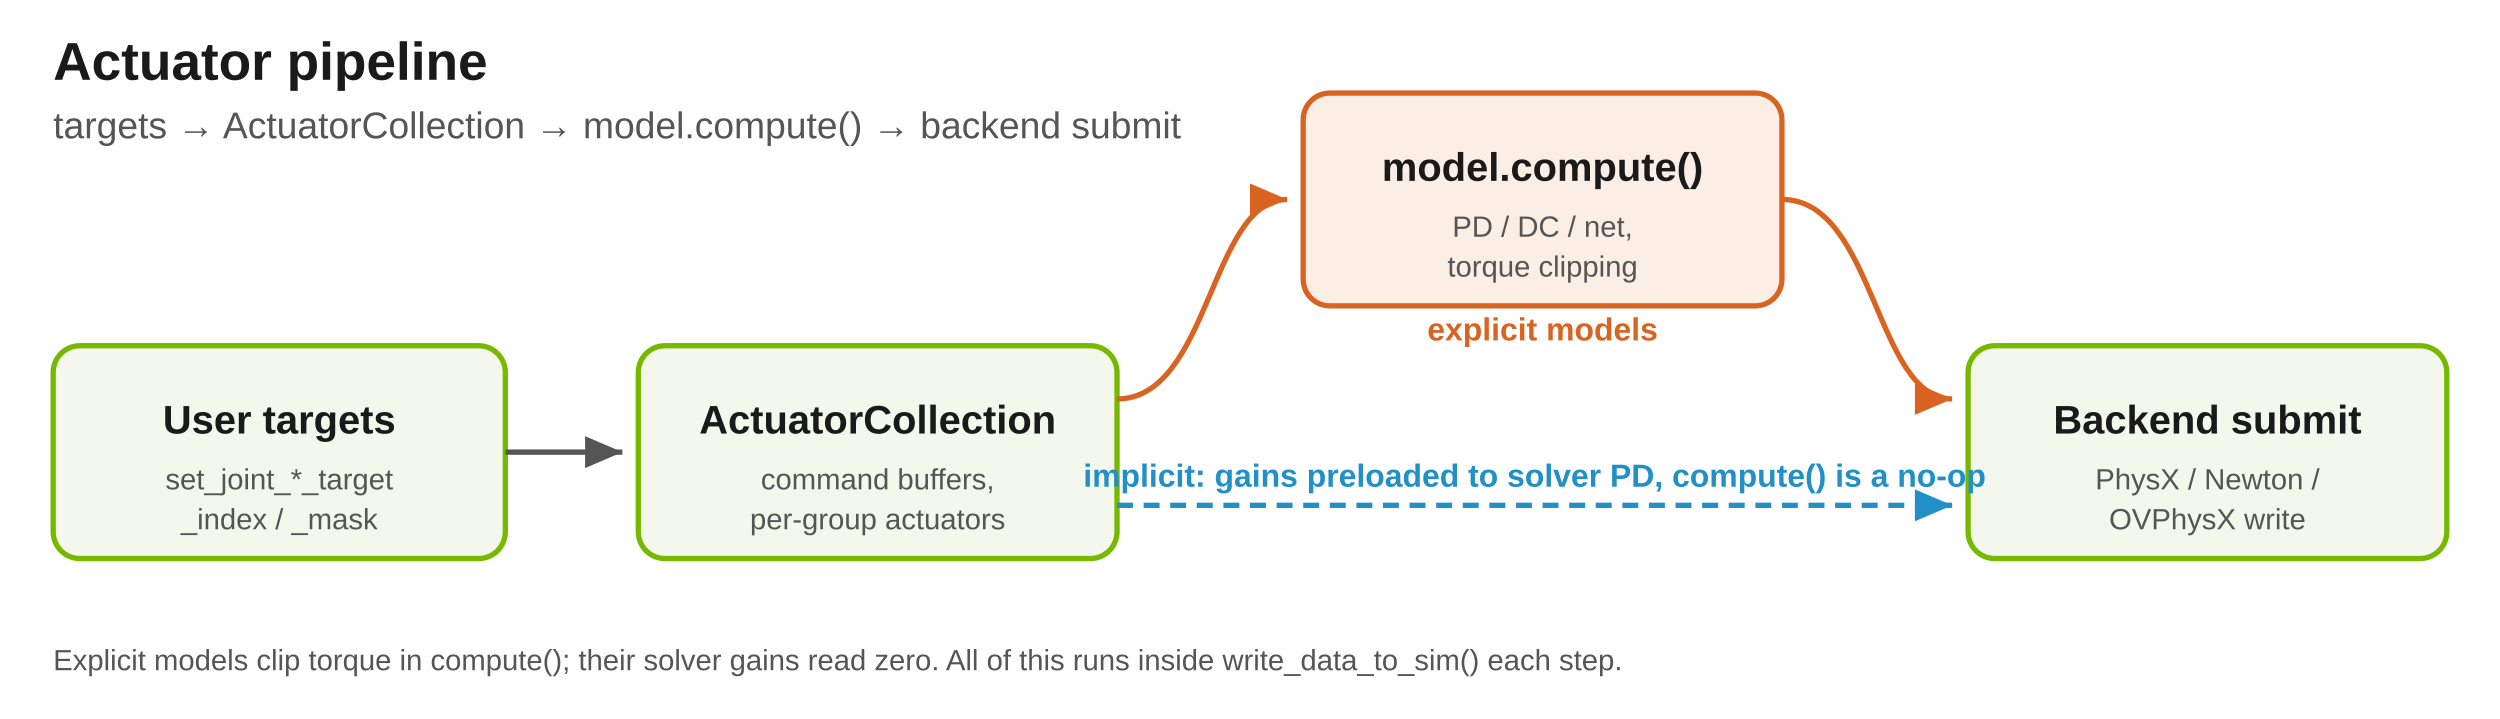
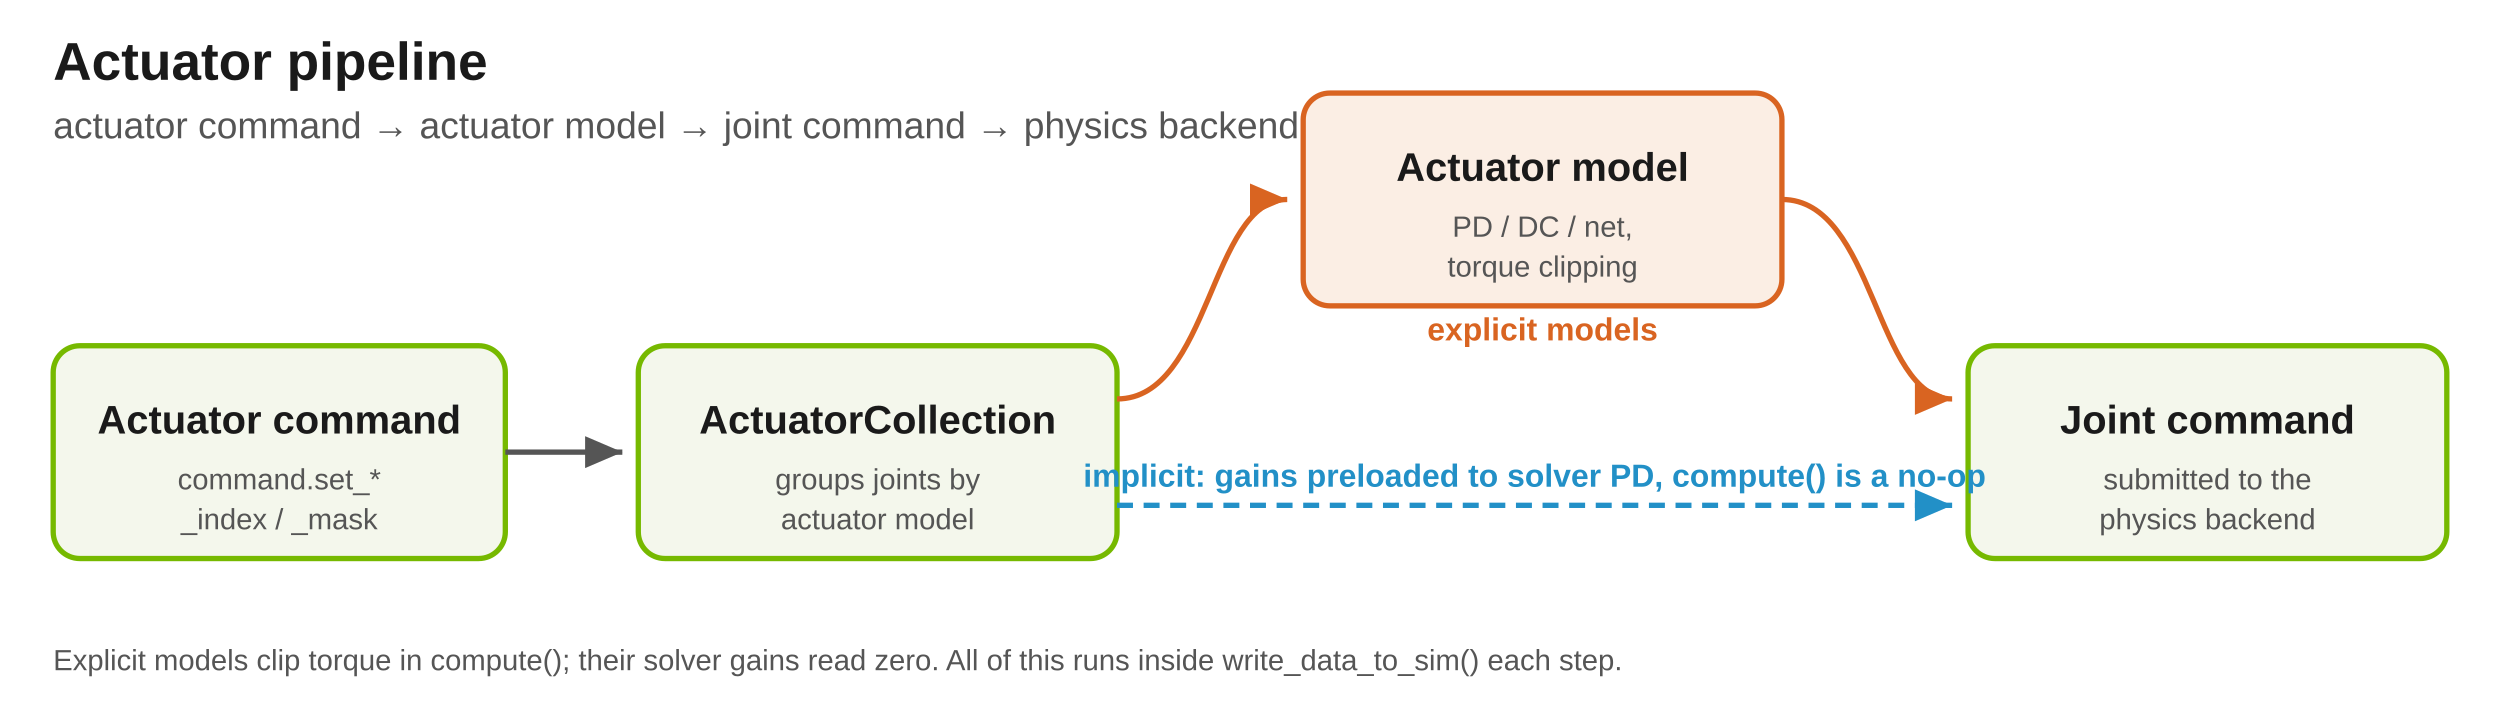
<svg xmlns="http://www.w3.org/2000/svg" width="940" height="270" viewBox="0 0 940 270" font-family="'NVIDIA Sans', Arial, sans-serif">
  <defs>
    <marker id="arrow-explicit-l" markerWidth="9" markerHeight="9" refX="7" refY="3" orient="auto" markerUnits="strokeWidth">
      <path d="M0,0 L7,3 L0,6 Z" fill="#d96421" />
    </marker>
    <marker id="arrow-implicit-l" markerWidth="9" markerHeight="9" refX="7" refY="3" orient="auto" markerUnits="strokeWidth">
      <path d="M0,0 L7,3 L0,6 Z" fill="#2290c7" />
    </marker>
    <marker id="arrow-flow-l" markerWidth="9" markerHeight="9" refX="7" refY="3" orient="auto" markerUnits="strokeWidth">
      <path d="M0,0 L7,3 L0,6 Z" fill="#555555" />
    </marker>
  </defs>
  <text x="20" y="30" font-size="20" font-weight="bold" fill="#1a1a1a">Actuator pipeline</text>
-   <text x="20" y="52" font-size="14" fill="#555555">targets → ActuatorCollection → model.compute() → backend submit</text>
+   <text x="20" y="52" font-size="14" fill="#555555">actuator command → actuator model → joint command → physics backend</text>
  <rect x="20" y="130" width="170" height="80" rx="10" fill="#f4f7ec" stroke="#76b900" stroke-width="2" />
-   <text x="105" y="163" font-size="15" font-weight="bold" fill="#1a1a1a" text-anchor="middle">User targets</text>
-   <text x="105" y="184" font-size="11" fill="#555555" text-anchor="middle">set_joint_*_target</text>
+   <text x="105" y="163" font-size="15" font-weight="bold" fill="#1a1a1a" text-anchor="middle">Actuator command</text>
+   <text x="105" y="184" font-size="11" fill="#555555" text-anchor="middle">command.set_*</text>
  <text x="105" y="199" font-size="11" fill="#555555" text-anchor="middle">_index / _mask</text>
  <rect x="240" y="130" width="180" height="80" rx="10" fill="#f4f7ec" stroke="#76b900" stroke-width="2" />
  <text x="330" y="163" font-size="15" font-weight="bold" fill="#1a1a1a" text-anchor="middle">ActuatorCollection</text>
-   <text x="330" y="184" font-size="11" fill="#555555" text-anchor="middle">command buffers,</text>
-   <text x="330" y="199" font-size="11" fill="#555555" text-anchor="middle">per-group actuators</text>
+   <text x="330" y="184" font-size="11" fill="#555555" text-anchor="middle">groups joints by</text>
+   <text x="330" y="199" font-size="11" fill="#555555" text-anchor="middle">actuator model</text>
  <rect x="490" y="35" width="180" height="80" rx="10" fill="#fbeee4" stroke="#d96421" stroke-width="2" />
-   <text x="580" y="68" font-size="15" font-weight="bold" fill="#1a1a1a" text-anchor="middle">model.compute()</text>
+   <text x="580" y="68" font-size="15" font-weight="bold" fill="#1a1a1a" text-anchor="middle">Actuator model</text>
  <text x="580" y="89" font-size="11" fill="#555555" text-anchor="middle">PD / DC / net,</text>
  <text x="580" y="104" font-size="11" fill="#555555" text-anchor="middle">torque clipping</text>
  <rect x="740" y="130" width="180" height="80" rx="10" fill="#f4f7ec" stroke="#76b900" stroke-width="2" />
-   <text x="830" y="163" font-size="15" font-weight="bold" fill="#1a1a1a" text-anchor="middle">Backend submit</text>
-   <text x="830" y="184" font-size="11" fill="#555555" text-anchor="middle">PhysX / Newton /</text>
-   <text x="830" y="199" font-size="11" fill="#555555" text-anchor="middle">OVPhysX write</text>
+   <text x="830" y="163" font-size="15" font-weight="bold" fill="#1a1a1a" text-anchor="middle">Joint command</text>
+   <text x="830" y="184" font-size="11" fill="#555555" text-anchor="middle">submitted to the</text>
+   <text x="830" y="199" font-size="11" fill="#555555" text-anchor="middle">physics backend</text>
  <line x1="190" y1="170" x2="234" y2="170" stroke="#555555" stroke-width="2" marker-end="url(#arrow-flow-l)" />
  <path d="M420,150 C455,150 455,75 484,75" fill="none" stroke="#d96421" stroke-width="2" marker-end="url(#arrow-explicit-l)" />
  <path d="M670,75 C705,75 705,150 734,150" fill="none" stroke="#d96421" stroke-width="2" marker-end="url(#arrow-explicit-l)" />
  <text x="580" y="128" font-size="12" font-weight="bold" fill="#d96421" text-anchor="middle">explicit models</text>
  <path d="M420,190 L734,190" fill="none" stroke="#2290c7" stroke-width="2" stroke-dasharray="6 4" marker-end="url(#arrow-implicit-l)" />
  <text x="577" y="183" font-size="12" font-weight="bold" fill="#2290c7" text-anchor="middle">implicit: gains preloaded to solver PD, compute() is a no-op</text>
  <text x="20" y="252" font-size="11" fill="#555555">Explicit models clip torque in compute(); their solver gains read zero. All of this runs inside write_data_to_sim() each step.</text>
</svg>
